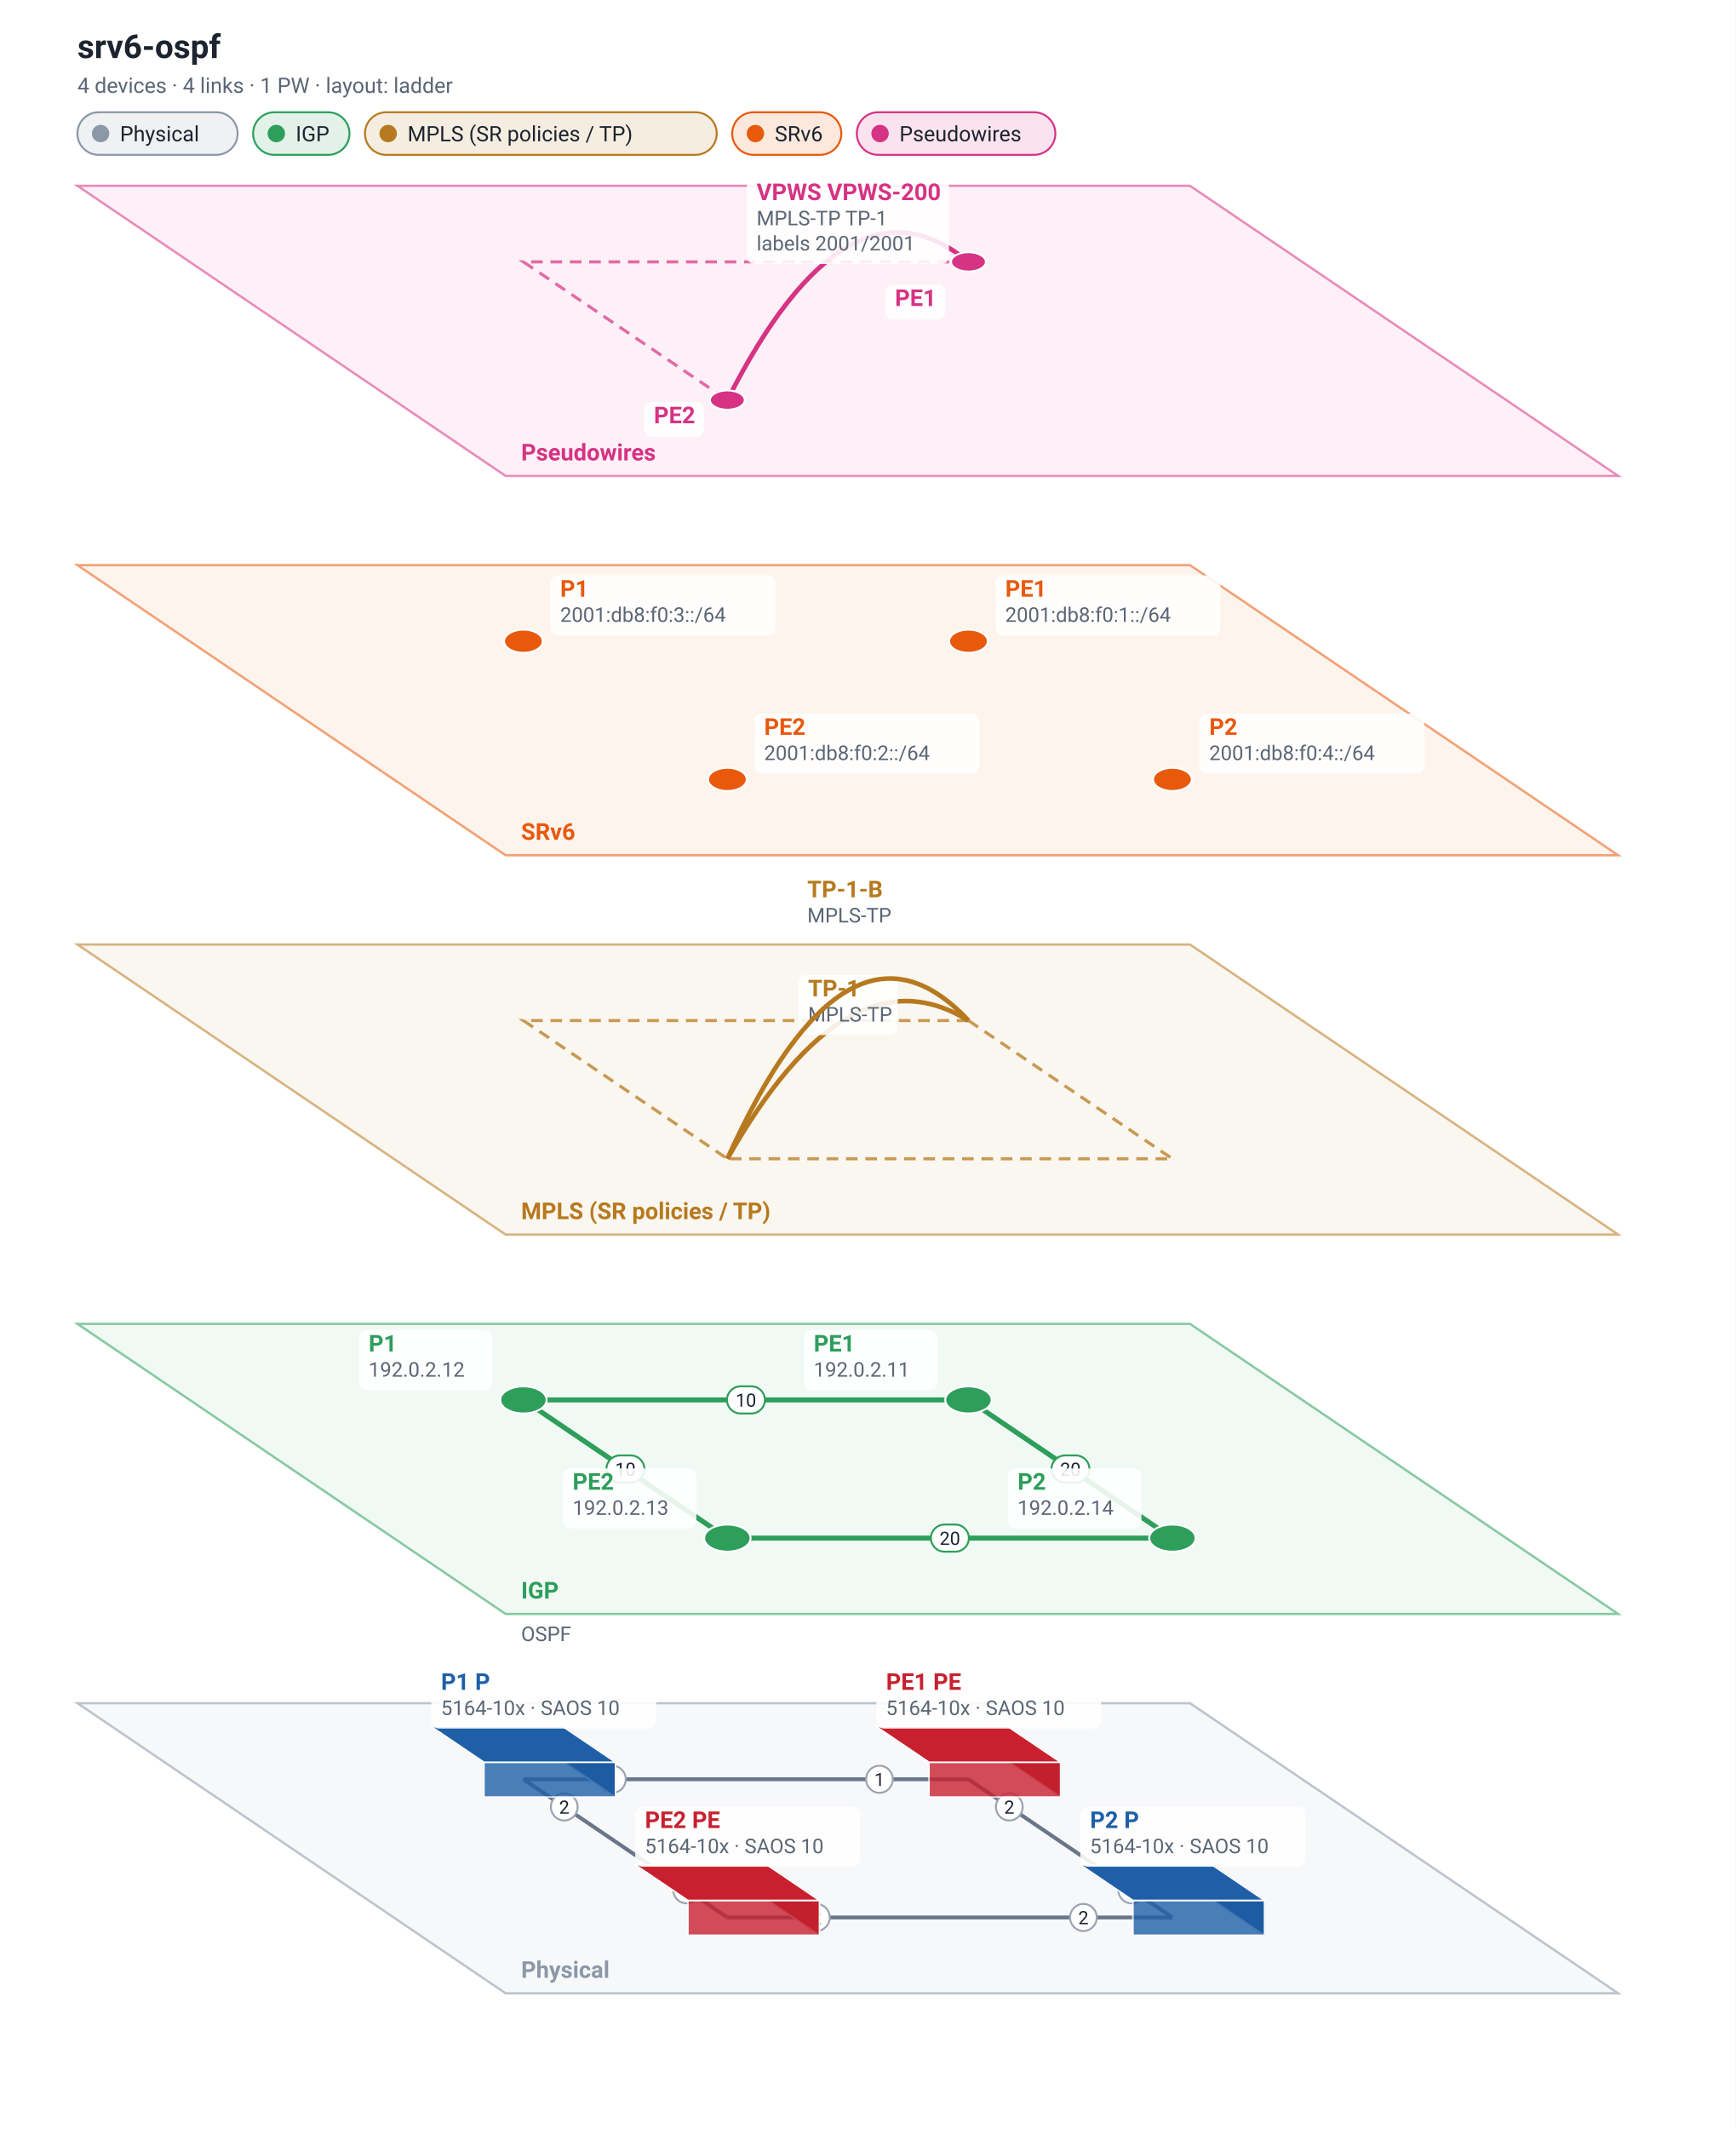
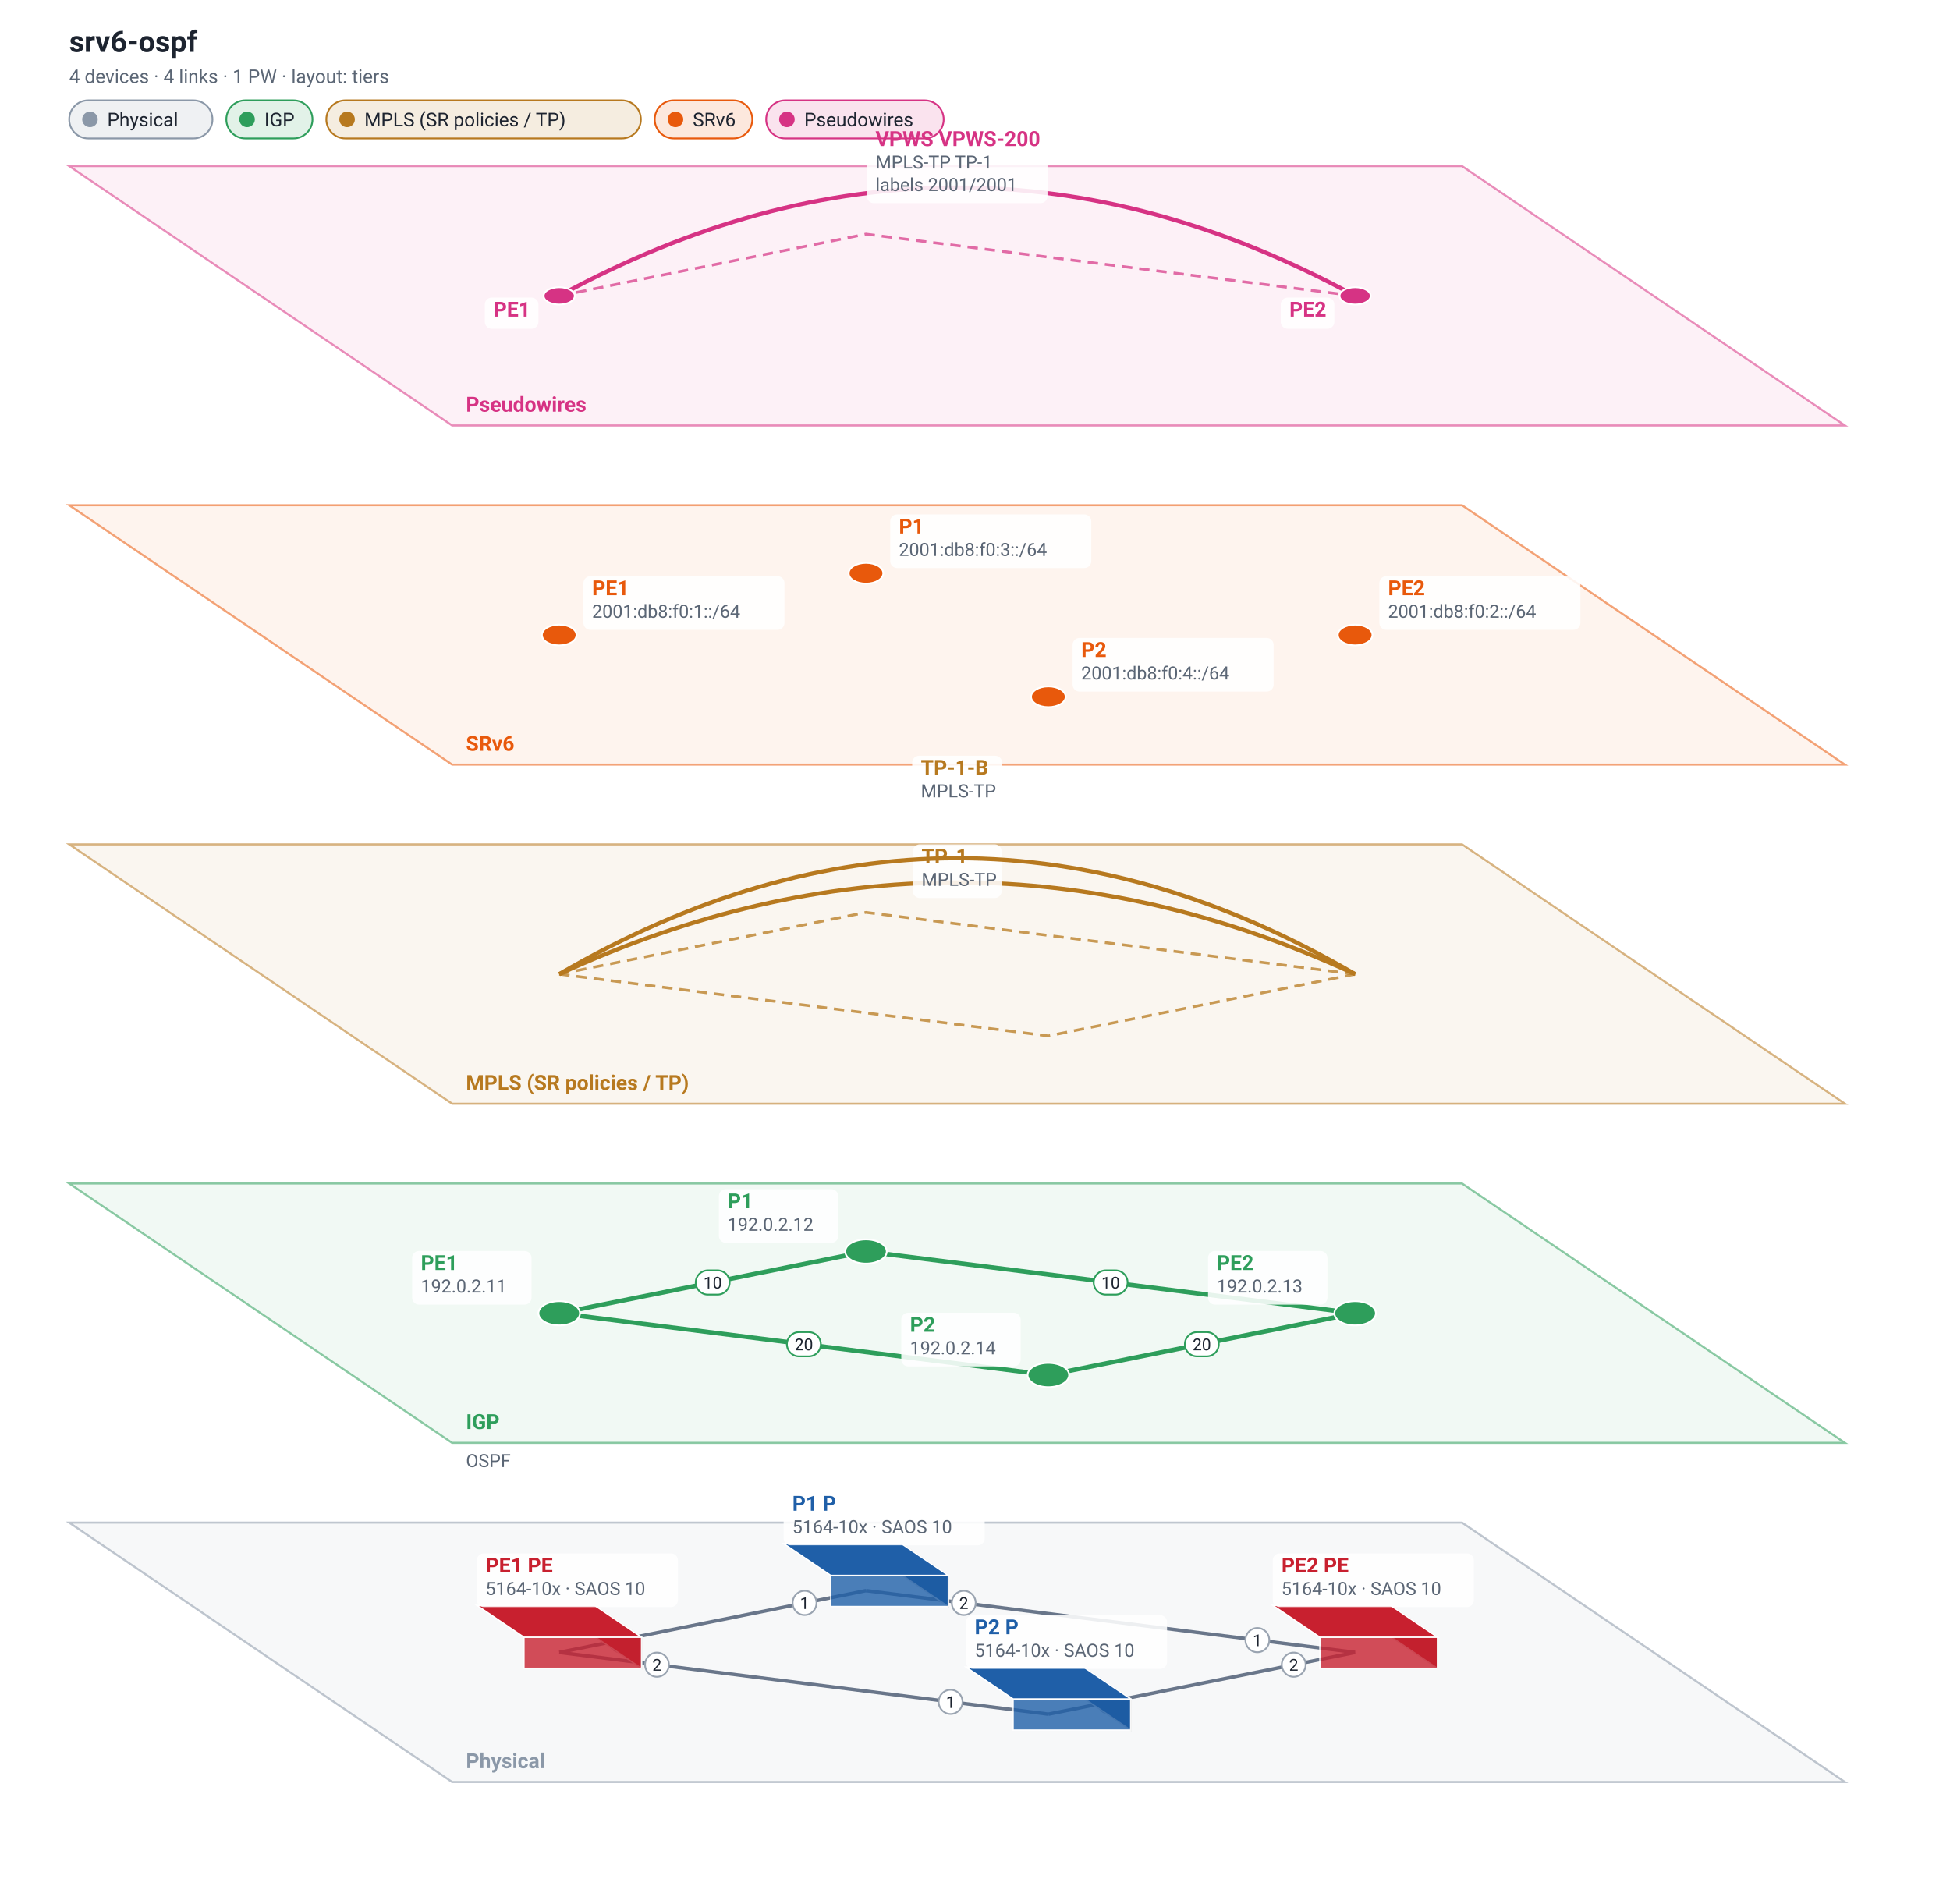
- <svg xmlns="http://www.w3.org/2000/svg" class="netfacts-snapshot" data-variant="exploded" data-gap="196" data-full-h="1100" viewBox="0 0 897 1100" width="897" height="1100" font-family="'Segoe UI', Roboto, Helvetica, Arial, sans-serif">
-   <rect class="bg" x="0" y="-4000" width="897" height="9100" fill="#ffffff" />
+ <svg xmlns="http://www.w3.org/2000/svg" class="netfacts-snapshot" data-variant="exploded" data-gap="196" data-full-h="1100" viewBox="0 0 1127 1100" width="1127" height="1100" font-family="'Segoe UI', Roboto, Helvetica, Arial, sans-serif">
+   <rect class="bg" x="0" y="-4000" width="1127" height="9100" fill="#ffffff" />
  <g class="pillars">
-     <line class="pillar" data-layers="physical igp mpls srv6 pw" x1="270.5" y1="919.3" x2="270.5" y2="919.3" stroke="#7f8a99" stroke-width="1.2" stroke-dasharray="2 3" stroke-opacity="0.8" />
+     <line class="pillar" data-layers="physical igp mpls srv6 pw" x1="500.5" y1="919.3" x2="500.5" y2="919.3" stroke="#7f8a99" stroke-width="1.2" stroke-dasharray="2 3" stroke-opacity="0.8" />
    <line class="pillar" data-layers="physical igp mpls srv6" x1="605.9" y1="990.7" x2="605.9" y2="990.7" stroke="#7f8a99" stroke-width="1.2" stroke-dasharray="2 3" stroke-opacity="0.8" />
-     <line class="pillar" data-layers="physical igp mpls srv6 pw" x1="500.5" y1="919.3" x2="500.5" y2="919.3" stroke="#7f8a99" stroke-width="1.2" stroke-dasharray="2 3" stroke-opacity="0.8" />
-     <line class="pillar" data-layers="physical igp mpls srv6 pw" x1="375.9" y1="990.7" x2="375.9" y2="990.7" stroke="#7f8a99" stroke-width="1.2" stroke-dasharray="2 3" stroke-opacity="0.8" />
+     <line class="pillar" data-layers="physical igp mpls srv6 pw" x1="323.2" y1="955" x2="323.2" y2="955" stroke="#7f8a99" stroke-width="1.2" stroke-dasharray="2 3" stroke-opacity="0.8" />
+     <line class="pillar" data-layers="physical igp mpls srv6 pw" x1="783.2" y1="955" x2="783.2" y2="955" stroke="#7f8a99" stroke-width="1.2" stroke-dasharray="2 3" stroke-opacity="0.8" />
  </g>
  <g class="layer" data-layer="pw" transform="translate(0,-784)">
-     <polygon points="40,880 615,880 836.3,1029.9 261.3,1029.9" fill="#d63384" fill-opacity="0.07" stroke="#d63384" stroke-opacity="0.55" stroke-width="1.2" />
+     <polygon points="40,880 845,880 1066.3,1029.9 261.3,1029.9" fill="#d63384" fill-opacity="0.07" stroke="#d63384" stroke-opacity="0.55" stroke-width="1.2" />
    <text x="269.3" y="1021.9" font-size="12" font-weight="700" fill="#d63384">Pseudowires</text>
-     <polyline points="500.5,919.3 270.5,919.3 375.9,990.7" fill="none" stroke="#d63384" stroke-width="1.6" stroke-dasharray="6 4" stroke-opacity="0.7" />
-     <g>
-       <path d="M500.5,919.3 Q438.2,867.8 375.9,990.7" fill="none" stroke="#d63384" stroke-width="2.4" />
-       <rect x="386" y="876.4" width="104.4" height="44" rx="4" fill="#fff" fill-opacity="0.88" />
-       <text x="391" y="887.4" font-size="12" font-weight="700" fill="#d63384">VPWS VPWS-200</text>
-       <text x="391" y="900.4" font-size="10.5" fill="#5b6675">MPLS-TP TP-1</text>
-       <text x="391" y="913.4" font-size="10.5" fill="#5b6675">labels 2001/2001</text>
-     </g>
-     <ellipse cx="500.5" cy="919.3" rx="9" ry="5" fill="#d63384" stroke="#fff" />
-     <rect x="457.5" y="931.1" width="31" height="18" rx="4" fill="#fff" fill-opacity="0.88" />
-     <text x="462.5" y="942.1" font-size="12" font-weight="700" fill="#d63384">PE1</text>
-     <ellipse cx="375.9" cy="990.7" rx="9" ry="5" fill="#d63384" stroke="#fff" />
-     <rect x="332.9" y="991.7" width="31" height="18" rx="4" fill="#fff" fill-opacity="0.88" />
-     <text x="337.9" y="1002.7" font-size="12" font-weight="700" fill="#d63384">PE2</text>
+     <polyline points="323.2,955 500.5,919.3 783.2,955" fill="none" stroke="#d63384" stroke-width="1.6" stroke-dasharray="6 4" stroke-opacity="0.7" />
+     <g>
+       <path d="M323.2,955 Q553.2,829.8 783.2,955" fill="none" stroke="#d63384" stroke-width="2.4" />
+       <rect x="501" y="857.4" width="104.4" height="44" rx="4" fill="#fff" fill-opacity="0.88" />
+       <text x="506" y="868.4" font-size="12" font-weight="700" fill="#d63384">VPWS VPWS-200</text>
+       <text x="506" y="881.4" font-size="10.5" fill="#5b6675">MPLS-TP TP-1</text>
+       <text x="506" y="894.4" font-size="10.5" fill="#5b6675">labels 2001/2001</text>
+     </g>
+     <ellipse cx="323.2" cy="955" rx="9" ry="5" fill="#d63384" stroke="#fff" />
+     <rect x="280.2" y="956" width="31" height="18" rx="4" fill="#fff" fill-opacity="0.88" />
+     <text x="285.2" y="967" font-size="12" font-weight="700" fill="#d63384">PE1</text>
+     <ellipse cx="783.2" cy="955" rx="9" ry="5" fill="#d63384" stroke="#fff" />
+     <rect x="740.2" y="956" width="31" height="18" rx="4" fill="#fff" fill-opacity="0.88" />
+     <text x="745.2" y="967" font-size="12" font-weight="700" fill="#d63384">PE2</text>
  </g>
  <g class="layer" data-layer="srv6" transform="translate(0,-588)">
-     <polygon points="40,880 615,880 836.3,1029.9 261.3,1029.9" fill="#e8590c" fill-opacity="0.07" stroke="#e8590c" stroke-opacity="0.55" stroke-width="1.2" />
+     <polygon points="40,880 845,880 1066.3,1029.9 261.3,1029.9" fill="#e8590c" fill-opacity="0.07" stroke="#e8590c" stroke-opacity="0.55" stroke-width="1.2" />
    <text x="269.3" y="1021.9" font-size="12" font-weight="700" fill="#e8590c">SRv6</text>
    <g>
-       <ellipse cx="270.5" cy="919.3" rx="10" ry="6" fill="#e8590c" stroke="#fff" />
-       <rect x="284.5" y="885.3" width="116.2" height="31" rx="4" fill="#fff" fill-opacity="0.88" />
-       <text x="289.5" y="896.3" font-size="12" font-weight="700" fill="#e8590c">P1</text>
-       <text x="289.5" y="909.3" font-size="10.5" fill="#5b6675">2001:db8:f0:3::/64</text>
+       <ellipse cx="500.5" cy="919.3" rx="10" ry="6" fill="#e8590c" stroke="#fff" />
+       <rect x="514.5" y="885.3" width="116.2" height="31" rx="4" fill="#fff" fill-opacity="0.88" />
+       <text x="519.5" y="896.3" font-size="12" font-weight="700" fill="#e8590c">P1</text>
+       <text x="519.5" y="909.3" font-size="10.5" fill="#5b6675">2001:db8:f0:3::/64</text>
    </g>
    <g>
      <ellipse cx="605.9" cy="990.7" rx="10" ry="6" fill="#e8590c" stroke="#fff" />
      <rect x="619.9" y="956.7" width="116.2" height="31" rx="4" fill="#fff" fill-opacity="0.88" />
      <text x="624.9" y="967.7" font-size="12" font-weight="700" fill="#e8590c">P2</text>
      <text x="624.9" y="980.7" font-size="10.5" fill="#5b6675">2001:db8:f0:4::/64</text>
    </g>
    <g>
-       <ellipse cx="500.5" cy="919.3" rx="10" ry="6" fill="#e8590c" stroke="#fff" />
-       <rect x="514.5" y="885.3" width="116.2" height="31" rx="4" fill="#fff" fill-opacity="0.88" />
-       <text x="519.5" y="896.3" font-size="12" font-weight="700" fill="#e8590c">PE1</text>
-       <text x="519.5" y="909.3" font-size="10.5" fill="#5b6675">2001:db8:f0:1::/64</text>
-     </g>
-     <g>
-       <ellipse cx="375.9" cy="990.7" rx="10" ry="6" fill="#e8590c" stroke="#fff" />
-       <rect x="389.9" y="956.7" width="116.2" height="31" rx="4" fill="#fff" fill-opacity="0.88" />
-       <text x="394.9" y="967.7" font-size="12" font-weight="700" fill="#e8590c">PE2</text>
-       <text x="394.9" y="980.7" font-size="10.5" fill="#5b6675">2001:db8:f0:2::/64</text>
+       <ellipse cx="323.2" cy="955" rx="10" ry="6" fill="#e8590c" stroke="#fff" />
+       <rect x="337.2" y="921" width="116.2" height="31" rx="4" fill="#fff" fill-opacity="0.88" />
+       <text x="342.2" y="932" font-size="12" font-weight="700" fill="#e8590c">PE1</text>
+       <text x="342.2" y="945" font-size="10.5" fill="#5b6675">2001:db8:f0:1::/64</text>
+     </g>
+     <g>
+       <ellipse cx="783.2" cy="955" rx="10" ry="6" fill="#e8590c" stroke="#fff" />
+       <rect x="797.2" y="921" width="116.2" height="31" rx="4" fill="#fff" fill-opacity="0.88" />
+       <text x="802.2" y="932" font-size="12" font-weight="700" fill="#e8590c">PE2</text>
+       <text x="802.2" y="945" font-size="10.5" fill="#5b6675">2001:db8:f0:2::/64</text>
    </g>
  </g>
  <g class="layer" data-layer="mpls" transform="translate(0,-392)">
-     <polygon points="40,880 615,880 836.3,1029.9 261.3,1029.9" fill="#b7791f" fill-opacity="0.07" stroke="#b7791f" stroke-opacity="0.55" stroke-width="1.2" />
+     <polygon points="40,880 845,880 1066.3,1029.9 261.3,1029.9" fill="#b7791f" fill-opacity="0.07" stroke="#b7791f" stroke-opacity="0.55" stroke-width="1.2" />
    <text x="269.3" y="1021.9" font-size="12" font-weight="700" fill="#b7791f">MPLS (SR policies / TP)</text>
-     <polyline points="500.5,919.3 270.5,919.3 375.9,990.7" fill="none" stroke="#b7791f" stroke-width="1.6" stroke-dasharray="6 4" stroke-opacity="0.75" />
-     <g>
-       <path d="M500.5,919.3 Q438.2,880.6 375.9,990.7" fill="none" stroke="#b7791f" stroke-width="2.4" />
-       <rect x="412.6" y="895.8" width="51.3" height="31" rx="4" fill="#fff" fill-opacity="0.88" />
-       <text x="417.6" y="906.8" font-size="12" font-weight="700" fill="#b7791f">TP-1</text>
-       <text x="417.6" y="919.8" font-size="10.5" fill="#5b6675">MPLS-TP</text>
-     </g>
-     <polyline points="500.5,919.3 605.9,990.7 375.9,990.7" fill="none" stroke="#b7791f" stroke-width="1.6" stroke-dasharray="6 4" stroke-opacity="0.75" />
-     <g>
-       <path d="M500.5,919.3 Q438.2,852.6 375.9,990.7" fill="none" stroke="#b7791f" stroke-width="2.4" />
-       <rect x="412.2" y="844.6" width="52" height="31" rx="4" fill="#fff" fill-opacity="0.88" />
-       <text x="417.2" y="855.6" font-size="12" font-weight="700" fill="#b7791f">TP-1-B</text>
-       <text x="417.2" y="868.6" font-size="10.5" fill="#5b6675">MPLS-TP</text>
+     <polyline points="323.2,955 500.5,919.3 783.2,955" fill="none" stroke="#b7791f" stroke-width="1.6" stroke-dasharray="6 4" stroke-opacity="0.75" />
+     <g>
+       <path d="M323.2,955 Q553.2,849 783.2,955" fill="none" stroke="#b7791f" stroke-width="2.4" />
+       <rect x="527.6" y="880" width="51.3" height="31" rx="4" fill="#fff" fill-opacity="0.88" />
+       <text x="532.6" y="891" font-size="12" font-weight="700" fill="#b7791f">TP-1</text>
+       <text x="532.6" y="904" font-size="10.5" fill="#5b6675">MPLS-TP</text>
+     </g>
+     <polyline points="323.2,955 605.9,990.7 783.2,955" fill="none" stroke="#b7791f" stroke-width="1.6" stroke-dasharray="6 4" stroke-opacity="0.75" />
+     <g>
+       <path d="M323.2,955 Q553.2,821 783.2,955" fill="none" stroke="#b7791f" stroke-width="2.4" />
+       <rect x="527.2" y="828.8" width="52" height="31" rx="4" fill="#fff" fill-opacity="0.88" />
+       <text x="532.2" y="839.8" font-size="12" font-weight="700" fill="#b7791f">TP-1-B</text>
+       <text x="532.2" y="852.8" font-size="10.5" fill="#5b6675">MPLS-TP</text>
    </g>
  </g>
  <g class="layer" data-layer="igp" transform="translate(0,-196)">
-     <polygon points="40,880 615,880 836.3,1029.9 261.3,1029.9" fill="#2e9e5b" fill-opacity="0.07" stroke="#2e9e5b" stroke-opacity="0.55" stroke-width="1.2" />
+     <polygon points="40,880 845,880 1066.3,1029.9 261.3,1029.9" fill="#2e9e5b" fill-opacity="0.07" stroke="#2e9e5b" stroke-opacity="0.55" stroke-width="1.2" />
    <text x="269.3" y="1021.9" font-size="12" font-weight="700" fill="#2e9e5b">IGP</text>
    <text x="269.3" y="1043.9" font-size="10.5" fill="#5b6675">OSPF</text>
    <g>
-       <line x1="270.5" y1="919.3" x2="500.5" y2="919.3" stroke="#2e9e5b" stroke-width="2.6" />
-       <rect x="375.7" y="912.3" width="19.6" height="14" rx="7" fill="#fff" stroke="#2e9e5b" />
-       <text x="385.5" y="922.8" font-size="9.5" text-anchor="middle" fill="#1d2430">10</text>
-     </g>
-     <g>
-       <line x1="270.5" y1="919.3" x2="375.9" y2="990.7" stroke="#2e9e5b" stroke-width="2.6" />
-       <rect x="313.4" y="948" width="19.6" height="14" rx="7" fill="#fff" stroke="#2e9e5b" />
-       <text x="323.2" y="958.5" font-size="9.5" text-anchor="middle" fill="#1d2430">10</text>
-     </g>
-     <g>
-       <line x1="605.9" y1="990.7" x2="500.5" y2="919.3" stroke="#2e9e5b" stroke-width="2.6" />
-       <rect x="543.4" y="948" width="19.6" height="14" rx="7" fill="#fff" stroke="#2e9e5b" />
-       <text x="553.2" y="958.5" font-size="9.5" text-anchor="middle" fill="#1d2430">20</text>
-     </g>
-     <g>
-       <line x1="605.9" y1="990.7" x2="375.9" y2="990.7" stroke="#2e9e5b" stroke-width="2.6" />
-       <rect x="481.1" y="983.7" width="19.6" height="14" rx="7" fill="#fff" stroke="#2e9e5b" />
-       <text x="490.9" y="994.2" font-size="9.5" text-anchor="middle" fill="#1d2430">20</text>
-     </g>
-     <g>
-       <ellipse cx="270.5" cy="919.3" rx="12" ry="7" fill="#2e9e5b" stroke="#fff" />
-       <rect x="185.5" y="883.3" width="69" height="31" rx="4" fill="#fff" fill-opacity="0.88" />
-       <text x="190.5" y="894.3" font-size="12" font-weight="700" fill="#2e9e5b">P1</text>
-       <text x="190.5" y="907.3" font-size="10.5" fill="#5b6675">192.0.2.12</text>
+       <line x1="500.5" y1="919.3" x2="323.2" y2="955" stroke="#2e9e5b" stroke-width="2.6" />
+       <rect x="402.1" y="930.2" width="19.6" height="14" rx="7" fill="#fff" stroke="#2e9e5b" />
+       <text x="411.9" y="940.7" font-size="9.5" text-anchor="middle" fill="#1d2430">10</text>
+     </g>
+     <g>
+       <line x1="500.5" y1="919.3" x2="783.2" y2="955" stroke="#2e9e5b" stroke-width="2.6" />
+       <rect x="632.1" y="930.2" width="19.6" height="14" rx="7" fill="#fff" stroke="#2e9e5b" />
+       <text x="641.9" y="940.7" font-size="9.5" text-anchor="middle" fill="#1d2430">10</text>
+     </g>
+     <g>
+       <line x1="605.9" y1="990.7" x2="323.2" y2="955" stroke="#2e9e5b" stroke-width="2.6" />
+       <rect x="454.8" y="965.9" width="19.6" height="14" rx="7" fill="#fff" stroke="#2e9e5b" />
+       <text x="464.6" y="976.4" font-size="9.5" text-anchor="middle" fill="#1d2430">20</text>
+     </g>
+     <g>
+       <line x1="605.9" y1="990.7" x2="783.2" y2="955" stroke="#2e9e5b" stroke-width="2.6" />
+       <rect x="684.8" y="965.9" width="19.6" height="14" rx="7" fill="#fff" stroke="#2e9e5b" />
+       <text x="694.6" y="976.4" font-size="9.5" text-anchor="middle" fill="#1d2430">20</text>
+     </g>
+     <g>
+       <ellipse cx="500.5" cy="919.3" rx="12" ry="7" fill="#2e9e5b" stroke="#fff" />
+       <rect x="415.5" y="883.3" width="69" height="31" rx="4" fill="#fff" fill-opacity="0.88" />
+       <text x="420.5" y="894.3" font-size="12" font-weight="700" fill="#2e9e5b">P1</text>
+       <text x="420.5" y="907.3" font-size="10.5" fill="#5b6675">192.0.2.12</text>
    </g>
    <g>
      <ellipse cx="605.9" cy="990.7" rx="12" ry="7" fill="#2e9e5b" stroke="#fff" />
      <rect x="520.9" y="954.7" width="69" height="31" rx="4" fill="#fff" fill-opacity="0.88" />
      <text x="525.9" y="965.7" font-size="12" font-weight="700" fill="#2e9e5b">P2</text>
      <text x="525.9" y="978.7" font-size="10.5" fill="#5b6675">192.0.2.14</text>
    </g>
    <g>
-       <ellipse cx="500.5" cy="919.3" rx="12" ry="7" fill="#2e9e5b" stroke="#fff" />
-       <rect x="415.5" y="883.3" width="69" height="31" rx="4" fill="#fff" fill-opacity="0.88" />
-       <text x="420.5" y="894.3" font-size="12" font-weight="700" fill="#2e9e5b">PE1</text>
-       <text x="420.5" y="907.3" font-size="10.5" fill="#5b6675">192.0.2.11</text>
-     </g>
-     <g>
-       <ellipse cx="375.9" cy="990.7" rx="12" ry="7" fill="#2e9e5b" stroke="#fff" />
-       <rect x="290.9" y="954.7" width="69" height="31" rx="4" fill="#fff" fill-opacity="0.88" />
-       <text x="295.9" y="965.7" font-size="12" font-weight="700" fill="#2e9e5b">PE2</text>
-       <text x="295.9" y="978.7" font-size="10.5" fill="#5b6675">192.0.2.13</text>
+       <ellipse cx="323.2" cy="955" rx="12" ry="7" fill="#2e9e5b" stroke="#fff" />
+       <rect x="238.2" y="919" width="69" height="31" rx="4" fill="#fff" fill-opacity="0.88" />
+       <text x="243.2" y="930" font-size="12" font-weight="700" fill="#2e9e5b">PE1</text>
+       <text x="243.2" y="943" font-size="10.5" fill="#5b6675">192.0.2.11</text>
+     </g>
+     <g>
+       <ellipse cx="783.2" cy="955" rx="12" ry="7" fill="#2e9e5b" stroke="#fff" />
+       <rect x="698.2" y="919" width="69" height="31" rx="4" fill="#fff" fill-opacity="0.88" />
+       <text x="703.2" y="930" font-size="12" font-weight="700" fill="#2e9e5b">PE2</text>
+       <text x="703.2" y="943" font-size="10.5" fill="#5b6675">192.0.2.13</text>
    </g>
  </g>
  <g class="layer" data-layer="physical" transform="translate(0,0)">
-     <polygon points="40,880 615,880 836.3,1029.9 261.3,1029.9" fill="#8b98a8" fill-opacity="0.07" stroke="#8b98a8" stroke-opacity="0.55" stroke-width="1.2" />
+     <polygon points="40,880 845,880 1066.3,1029.9 261.3,1029.9" fill="#8b98a8" fill-opacity="0.07" stroke="#8b98a8" stroke-opacity="0.55" stroke-width="1.2" />
    <text x="269.3" y="1021.9" font-size="12" font-weight="700" fill="#8b98a8">Physical</text>
    <g>
-       <line x1="270.5" y1="919.3" x2="500.5" y2="919.3" stroke="#69768a" stroke-width="2" />
-       <rect x="309.6" y="912.3" width="13.8" height="14" rx="7" fill="#fff" stroke="#9aa4b1" />
-       <text x="316.5" y="922.8" font-size="9.5" text-anchor="middle" fill="#1d2430">1</text>
-       <rect x="447.6" y="912.3" width="13.8" height="14" rx="7" fill="#fff" stroke="#9aa4b1" />
-       <text x="454.5" y="922.8" font-size="9.5" text-anchor="middle" fill="#1d2430">1</text>
-     </g>
-     <g>
-       <line x1="270.5" y1="919.3" x2="375.9" y2="990.7" stroke="#69768a" stroke-width="2" />
-       <rect x="284.7" y="926.6" width="13.8" height="14" rx="7" fill="#fff" stroke="#9aa4b1" />
-       <text x="291.6" y="937.1" font-size="9.5" text-anchor="middle" fill="#1d2430">2</text>
-       <rect x="347.9" y="969.4" width="13.8" height="14" rx="7" fill="#fff" stroke="#9aa4b1" />
-       <text x="354.8" y="979.9" font-size="9.5" text-anchor="middle" fill="#1d2430">1</text>
-     </g>
-     <g>
-       <line x1="605.9" y1="990.7" x2="500.5" y2="919.3" stroke="#69768a" stroke-width="2" />
-       <rect x="577.9" y="969.4" width="13.8" height="14" rx="7" fill="#fff" stroke="#9aa4b1" />
-       <text x="584.8" y="979.9" font-size="9.5" text-anchor="middle" fill="#1d2430">1</text>
-       <rect x="514.7" y="926.6" width="13.8" height="14" rx="7" fill="#fff" stroke="#9aa4b1" />
-       <text x="521.6" y="937.1" font-size="9.5" text-anchor="middle" fill="#1d2430">2</text>
-     </g>
-     <g>
-       <line x1="605.9" y1="990.7" x2="375.9" y2="990.7" stroke="#69768a" stroke-width="2" />
-       <rect x="553" y="983.7" width="13.8" height="14" rx="7" fill="#fff" stroke="#9aa4b1" />
-       <text x="559.9" y="994.2" font-size="9.5" text-anchor="middle" fill="#1d2430">2</text>
-       <rect x="415" y="983.7" width="13.8" height="14" rx="7" fill="#fff" stroke="#9aa4b1" />
-       <text x="421.9" y="994.2" font-size="9.5" text-anchor="middle" fill="#1d2430">2</text>
-     </g>
-     <g class="device">
-       <polygon points="290.9,892.1 318.1,910.5 318.1,928.5 290.9,910.1" fill="#1f5fa8" stroke="#fff" stroke-width="0.8" style="filter:brightness(0.72)" />
-       <polygon points="250.1,910.5 318.1,910.5 318.1,928.5 250.1,928.5" fill="#1f5fa8" stroke="#fff" stroke-width="0.8" opacity="0.8" />
-       <polygon points="222.9,892.1 290.9,892.1 318.1,910.5 250.1,910.5" fill="#1f5fa8" stroke="#fff" stroke-width="0.8" />
-       <rect x="222.9" y="862.1" width="116.2" height="31" rx="4" fill="#fff" fill-opacity="0.88" />
-       <text x="227.9" y="873.1" font-size="12" font-weight="700" fill="#1f5fa8">P1  P</text>
-       <text x="227.9" y="886.1" font-size="10.5" fill="#5b6675">5164-10x · SAOS 10</text>
+       <line x1="500.5" y1="919.3" x2="323.2" y2="955" stroke="#69768a" stroke-width="2" />
+       <rect x="458.1" y="919.4" width="13.8" height="14" rx="7" fill="#fff" stroke="#9aa4b1" />
+       <text x="465" y="929.9" font-size="9.5" text-anchor="middle" fill="#1d2430">1</text>
+       <rect x="351.8" y="940.9" width="13.8" height="14" rx="7" fill="#fff" stroke="#9aa4b1" />
+       <text x="358.7" y="951.4" font-size="9.5" text-anchor="middle" fill="#1d2430">1</text>
+     </g>
+     <g>
+       <line x1="500.5" y1="919.3" x2="783.2" y2="955" stroke="#69768a" stroke-width="2" />
+       <rect x="550.1" y="919.4" width="13.8" height="14" rx="7" fill="#fff" stroke="#9aa4b1" />
+       <text x="557" y="929.9" font-size="9.5" text-anchor="middle" fill="#1d2430">2</text>
+       <rect x="719.8" y="940.9" width="13.8" height="14" rx="7" fill="#fff" stroke="#9aa4b1" />
+       <text x="726.7" y="951.4" font-size="9.5" text-anchor="middle" fill="#1d2430">1</text>
+     </g>
+     <g>
+       <line x1="605.9" y1="990.7" x2="323.2" y2="955" stroke="#69768a" stroke-width="2" />
+       <rect x="542.5" y="976.6" width="13.8" height="14" rx="7" fill="#fff" stroke="#9aa4b1" />
+       <text x="549.4" y="987.1" font-size="9.5" text-anchor="middle" fill="#1d2430">1</text>
+       <rect x="372.8" y="955.1" width="13.8" height="14" rx="7" fill="#fff" stroke="#9aa4b1" />
+       <text x="379.7" y="965.6" font-size="9.5" text-anchor="middle" fill="#1d2430">2</text>
+     </g>
+     <g>
+       <line x1="605.9" y1="990.7" x2="783.2" y2="955" stroke="#69768a" stroke-width="2" />
+       <rect x="634.5" y="976.6" width="13.8" height="14" rx="7" fill="#fff" stroke="#9aa4b1" />
+       <text x="641.4" y="987.1" font-size="9.5" text-anchor="middle" fill="#1d2430">2</text>
+       <rect x="740.8" y="955.1" width="13.8" height="14" rx="7" fill="#fff" stroke="#9aa4b1" />
+       <text x="747.7" y="965.6" font-size="9.5" text-anchor="middle" fill="#1d2430">2</text>
+     </g>
+     <g class="device">
+       <polygon points="520.9,892.1 548.1,910.5 548.1,928.5 520.9,910.1" fill="#1f5fa8" stroke="#fff" stroke-width="0.8" style="filter:brightness(0.72)" />
+       <polygon points="480.1,910.5 548.1,910.5 548.1,928.5 480.1,928.5" fill="#1f5fa8" stroke="#fff" stroke-width="0.8" opacity="0.8" />
+       <polygon points="452.9,892.1 520.9,892.1 548.1,910.5 480.1,910.5" fill="#1f5fa8" stroke="#fff" stroke-width="0.8" />
+       <rect x="452.9" y="862.1" width="116.2" height="31" rx="4" fill="#fff" fill-opacity="0.88" />
+       <text x="457.9" y="873.1" font-size="12" font-weight="700" fill="#1f5fa8">P1  P</text>
+       <text x="457.9" y="886.1" font-size="10.5" fill="#5b6675">5164-10x · SAOS 10</text>
    </g>
    <g class="device">
      <polygon points="626.3,963.5 653.5,981.9 653.5,999.9 626.3,981.5" fill="#1f5fa8" stroke="#fff" stroke-width="0.8" style="filter:brightness(0.72)" />
      <polygon points="585.5,981.9 653.5,981.9 653.5,999.9 585.5,999.9" fill="#1f5fa8" stroke="#fff" stroke-width="0.8" opacity="0.8" />
      <polygon points="558.3,963.5 626.3,963.5 653.5,981.9 585.5,981.9" fill="#1f5fa8" stroke="#fff" stroke-width="0.8" />
      <rect x="558.3" y="933.5" width="116.2" height="31" rx="4" fill="#fff" fill-opacity="0.88" />
      <text x="563.3" y="944.5" font-size="12" font-weight="700" fill="#1f5fa8">P2  P</text>
      <text x="563.3" y="957.5" font-size="10.5" fill="#5b6675">5164-10x · SAOS 10</text>
    </g>
    <g class="device">
-       <polygon points="520.9,892.1 548.1,910.5 548.1,928.5 520.9,910.1" fill="#c8202f" stroke="#fff" stroke-width="0.8" style="filter:brightness(0.72)" />
-       <polygon points="480.1,910.5 548.1,910.5 548.1,928.5 480.1,928.5" fill="#c8202f" stroke="#fff" stroke-width="0.8" opacity="0.8" />
-       <polygon points="452.9,892.1 520.9,892.1 548.1,910.5 480.1,910.5" fill="#c8202f" stroke="#fff" stroke-width="0.8" />
-       <rect x="452.9" y="862.1" width="116.2" height="31" rx="4" fill="#fff" fill-opacity="0.88" />
-       <text x="457.9" y="873.1" font-size="12" font-weight="700" fill="#c8202f">PE1  PE</text>
-       <text x="457.9" y="886.1" font-size="10.5" fill="#5b6675">5164-10x · SAOS 10</text>
-     </g>
-     <g class="device">
-       <polygon points="396.3,963.5 423.5,981.9 423.5,999.9 396.3,981.5" fill="#c8202f" stroke="#fff" stroke-width="0.8" style="filter:brightness(0.72)" />
-       <polygon points="355.5,981.9 423.5,981.9 423.5,999.9 355.5,999.9" fill="#c8202f" stroke="#fff" stroke-width="0.8" opacity="0.8" />
-       <polygon points="328.3,963.5 396.3,963.5 423.5,981.9 355.5,981.9" fill="#c8202f" stroke="#fff" stroke-width="0.8" />
-       <rect x="328.3" y="933.5" width="116.2" height="31" rx="4" fill="#fff" fill-opacity="0.88" />
-       <text x="333.3" y="944.5" font-size="12" font-weight="700" fill="#c8202f">PE2  PE</text>
-       <text x="333.3" y="957.5" font-size="10.5" fill="#5b6675">5164-10x · SAOS 10</text>
+       <polygon points="343.6,927.8 370.8,946.2 370.8,964.2 343.6,945.8" fill="#c8202f" stroke="#fff" stroke-width="0.8" style="filter:brightness(0.72)" />
+       <polygon points="302.8,946.2 370.8,946.2 370.8,964.2 302.8,964.2" fill="#c8202f" stroke="#fff" stroke-width="0.8" opacity="0.8" />
+       <polygon points="275.6,927.8 343.6,927.8 370.8,946.2 302.8,946.2" fill="#c8202f" stroke="#fff" stroke-width="0.8" />
+       <rect x="275.6" y="897.8" width="116.2" height="31" rx="4" fill="#fff" fill-opacity="0.88" />
+       <text x="280.6" y="908.8" font-size="12" font-weight="700" fill="#c8202f">PE1  PE</text>
+       <text x="280.6" y="921.8" font-size="10.5" fill="#5b6675">5164-10x · SAOS 10</text>
+     </g>
+     <g class="device">
+       <polygon points="803.6,927.8 830.8,946.2 830.8,964.2 803.6,945.8" fill="#c8202f" stroke="#fff" stroke-width="0.8" style="filter:brightness(0.72)" />
+       <polygon points="762.8,946.2 830.8,946.2 830.8,964.2 762.8,964.2" fill="#c8202f" stroke="#fff" stroke-width="0.8" opacity="0.8" />
+       <polygon points="735.6,927.8 803.6,927.8 830.8,946.2 762.8,946.2" fill="#c8202f" stroke="#fff" stroke-width="0.8" />
+       <rect x="735.6" y="897.8" width="116.2" height="31" rx="4" fill="#fff" fill-opacity="0.88" />
+       <text x="740.6" y="908.8" font-size="12" font-weight="700" fill="#c8202f">PE2  PE</text>
+       <text x="740.6" y="921.8" font-size="10.5" fill="#5b6675">5164-10x · SAOS 10</text>
    </g>
  </g>
  <g class="hud">
    <text x="40" y="30" font-size="17" font-weight="700" fill="#1d2430">srv6-ospf</text>
-     <text x="40" y="48" font-size="11" fill="#5b6675">4 devices · 4 links · 1 PW · layout: ladder</text>
+     <text x="40" y="48" font-size="11" fill="#5b6675">4 devices · 4 links · 1 PW · layout: tiers</text>
    <g class="chip" data-layer="physical" role="button" tabindex="0" aria-pressed="true" style="cursor:pointer">
      <rect x="40" y="58" width="82.8" height="22" rx="11" fill="#8b98a8" fill-opacity="0.14" stroke="#8b98a8" />
      <circle class="dot" cx="52" cy="69" r="4.5" fill="#8b98a8" />
      <text x="62" y="73" font-size="11" fill="#1d2430">Physical</text>
    </g>
    <g class="chip" data-layer="igp" role="button" tabindex="0" aria-pressed="true" style="cursor:pointer">
      <rect x="130.8" y="58" width="49.8" height="22" rx="11" fill="#2e9e5b" fill-opacity="0.14" stroke="#2e9e5b" />
      <circle class="dot" cx="142.8" cy="69" r="4.5" fill="#2e9e5b" />
      <text x="152.8" y="73" font-size="11" fill="#1d2430">IGP</text>
    </g>
    <g class="chip" data-layer="mpls" role="button" tabindex="0" aria-pressed="true" style="cursor:pointer">
      <rect x="188.6" y="58" width="181.8" height="22" rx="11" fill="#b7791f" fill-opacity="0.14" stroke="#b7791f" />
      <circle class="dot" cx="200.6" cy="69" r="4.5" fill="#b7791f" />
      <text x="210.6" y="73" font-size="11" fill="#1d2430">MPLS (SR policies / TP)</text>
    </g>
    <g class="chip" data-layer="srv6" role="button" tabindex="0" aria-pressed="true" style="cursor:pointer">
      <rect x="378.4" y="58" width="56.4" height="22" rx="11" fill="#e8590c" fill-opacity="0.14" stroke="#e8590c" />
      <circle class="dot" cx="390.4" cy="69" r="4.5" fill="#e8590c" />
      <text x="400.4" y="73" font-size="11" fill="#1d2430">SRv6</text>
    </g>
    <g class="chip" data-layer="pw" role="button" tabindex="0" aria-pressed="true" style="cursor:pointer">
      <rect x="442.8" y="58" width="102.6" height="22" rx="11" fill="#d63384" fill-opacity="0.14" stroke="#d63384" />
      <circle class="dot" cx="454.8" cy="69" r="4.5" fill="#d63384" />
      <text x="464.8" y="73" font-size="11" fill="#1d2430">Pseudowires</text>
    </g>
  </g>
</svg>
